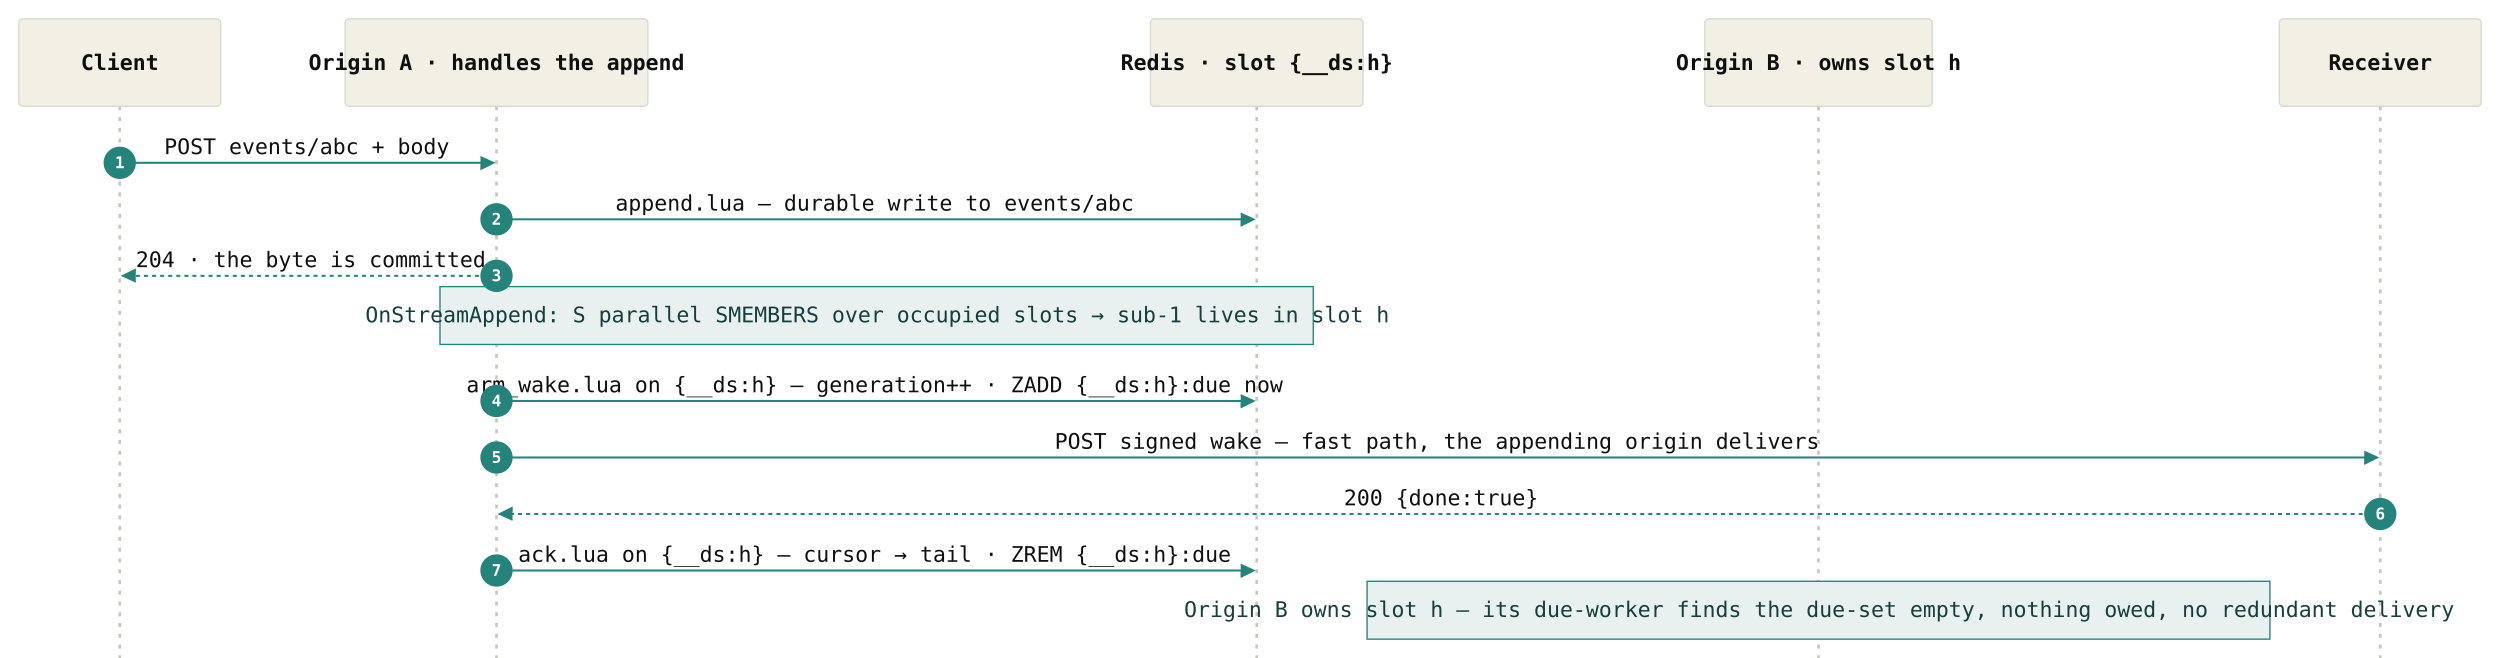
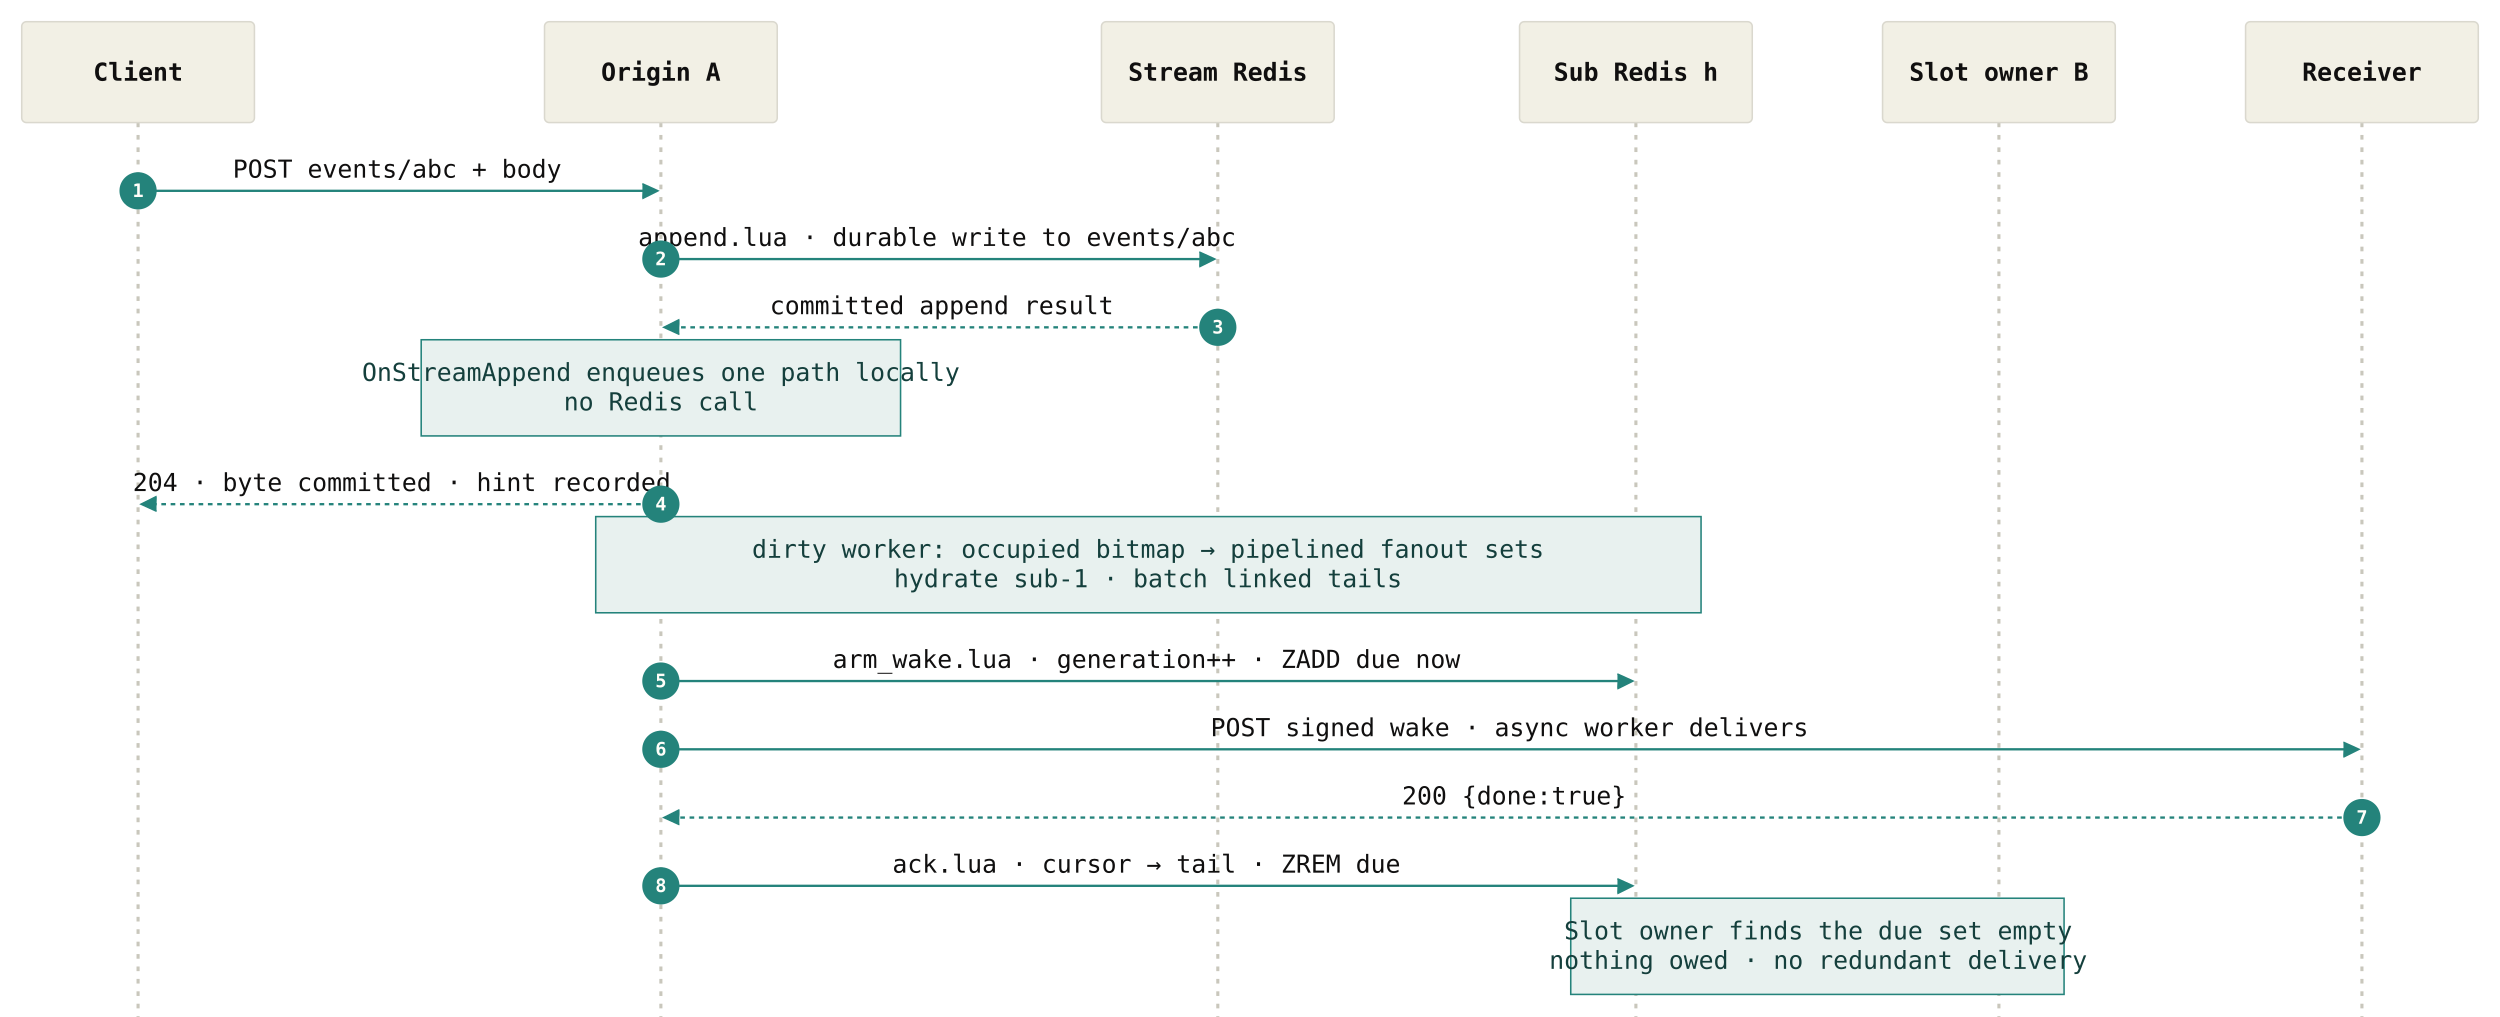
- <svg xmlns="http://www.w3.org/2000/svg" id="my-svg" width="100%" style="max-width: 1858px; background-color: transparent;" viewBox="-14 -14 1858 489" role="graphics-document document" aria-roledescription="sequence">
+ <svg xmlns="http://www.w3.org/2000/svg" id="my-svg" width="100%" style="max-width: 1611.5px; background-color: transparent;" viewBox="-14 -14 1611.5 655" role="graphics-document document" aria-roledescription="sequence">
  <g>
-     <line id="actor4" x1="1755" y1="65" x2="1755" y2="2000" class="actor-line 200" stroke-width="0.5px" stroke="#999" name="Recv" data-et="life-line" data-id="Recv" />
-     <g id="root-4" data-et="participant" data-type="participant" data-id="Recv">
-       <rect x="1680" y="0" fill="#eaeaea" stroke="#666" width="150" height="65" name="Recv" rx="3" ry="3" class="actor actor-top" />
-       <text x="1755" y="32.5" dominant-baseline="central" alignment-baseline="central" class="actor actor-box" style="text-anchor: middle; font-size: 16px; font-weight: 700;">
-         <tspan x="1755" dy="0">Receiver</tspan>
+     <line id="actor5" x1="1508.5" y1="65" x2="1508.5" y2="2000" class="actor-line 200" stroke-width="0.5px" stroke="#999" name="Recv" data-et="life-line" data-id="Recv" />
+     <g id="root-5" data-et="participant" data-type="participant" data-id="Recv">
+       <rect x="1433.5" y="0" fill="#eaeaea" stroke="#666" width="150" height="65" name="Recv" rx="3" ry="3" class="actor actor-top" />
+       <text x="1508.5" y="32.5" dominant-baseline="central" alignment-baseline="central" class="actor actor-box" style="text-anchor: middle; font-size: 16px; font-weight: 700;">
+         <tspan x="1508.5" dy="0">Receiver</tspan>
      </text>
    </g>
  </g>
  <g>
-     <line id="actor3" x1="1337.5" y1="65" x2="1337.5" y2="2000" class="actor-line 200" stroke-width="0.5px" stroke="#999" name="OB" data-et="life-line" data-id="OB" />
-     <g id="root-3" data-et="participant" data-type="participant" data-id="OB">
-       <rect x="1253" y="0" fill="#eaeaea" stroke="#666" width="169" height="65" name="OB" rx="3" ry="3" class="actor actor-top" />
-       <text x="1337.5" y="32.5" dominant-baseline="central" alignment-baseline="central" class="actor actor-box" style="text-anchor: middle; font-size: 16px; font-weight: 700;">
-         <tspan x="1337.5" dy="0">Origin B · owns slot h</tspan>
+     <line id="actor4" x1="1274.5" y1="65" x2="1274.5" y2="2000" class="actor-line 200" stroke-width="0.5px" stroke="#999" name="OB" data-et="life-line" data-id="OB" />
+     <g id="root-4" data-et="participant" data-type="participant" data-id="OB">
+       <rect x="1199.5" y="0" fill="#eaeaea" stroke="#666" width="150" height="65" name="OB" rx="3" ry="3" class="actor actor-top" />
+       <text x="1274.5" y="32.5" dominant-baseline="central" alignment-baseline="central" class="actor actor-box" style="text-anchor: middle; font-size: 16px; font-weight: 700;">
+         <tspan x="1274.5" dy="0">Slot owner B</tspan>
      </text>
    </g>
  </g>
  <g>
-     <line id="actor2" x1="920" y1="65" x2="920" y2="2000" class="actor-line 200" stroke-width="0.5px" stroke="#999" name="R" data-et="life-line" data-id="R" />
-     <g id="root-2" data-et="participant" data-type="participant" data-id="R">
-       <rect x="841" y="0" fill="#eaeaea" stroke="#666" width="158" height="65" name="R" rx="3" ry="3" class="actor actor-top" />
-       <text x="920" y="32.5" dominant-baseline="central" alignment-baseline="central" class="actor actor-box" style="text-anchor: middle; font-size: 16px; font-weight: 700;">
-         <tspan x="920" dy="0">Redis · slot {__ds:h}</tspan>
+     <line id="actor3" x1="1040.5" y1="65" x2="1040.5" y2="2000" class="actor-line 200" stroke-width="0.5px" stroke="#999" name="RC" data-et="life-line" data-id="RC" />
+     <g id="root-3" data-et="participant" data-type="participant" data-id="RC">
+       <rect x="965.5" y="0" fill="#eaeaea" stroke="#666" width="150" height="65" name="RC" rx="3" ry="3" class="actor actor-top" />
+       <text x="1040.5" y="32.5" dominant-baseline="central" alignment-baseline="central" class="actor actor-box" style="text-anchor: middle; font-size: 16px; font-weight: 700;">
+         <tspan x="1040.5" dy="0">Sub Redis h</tspan>
      </text>
    </g>
  </g>
  <g>
-     <line id="actor1" x1="355" y1="65" x2="355" y2="2000" class="actor-line 200" stroke-width="0.5px" stroke="#999" name="OA" data-et="life-line" data-id="OA" />
+     <line id="actor2" x1="771" y1="65" x2="771" y2="2000" class="actor-line 200" stroke-width="0.5px" stroke="#999" name="RS" data-et="life-line" data-id="RS" />
+     <g id="root-2" data-et="participant" data-type="participant" data-id="RS">
+       <rect x="696" y="0" fill="#eaeaea" stroke="#666" width="150" height="65" name="RS" rx="3" ry="3" class="actor actor-top" />
+       <text x="771" y="32.5" dominant-baseline="central" alignment-baseline="central" class="actor actor-box" style="text-anchor: middle; font-size: 16px; font-weight: 700;">
+         <tspan x="771" dy="0">Stream Redis</tspan>
+       </text>
+     </g>
+   </g>
+   <g>
+     <line id="actor1" x1="412" y1="65" x2="412" y2="2000" class="actor-line 200" stroke-width="0.5px" stroke="#999" name="OA" data-et="life-line" data-id="OA" />
    <g id="root-1" data-et="participant" data-type="participant" data-id="OA">
-       <rect x="242.5" y="0" fill="#eaeaea" stroke="#666" width="225" height="65" name="OA" rx="3" ry="3" class="actor actor-top" />
-       <text x="355" y="32.5" dominant-baseline="central" alignment-baseline="central" class="actor actor-box" style="text-anchor: middle; font-size: 16px; font-weight: 700;">
-         <tspan x="355" dy="0">Origin A · handles the append</tspan>
+       <rect x="337" y="0" fill="#eaeaea" stroke="#666" width="150" height="65" name="OA" rx="3" ry="3" class="actor actor-top" />
+       <text x="412" y="32.5" dominant-baseline="central" alignment-baseline="central" class="actor actor-box" style="text-anchor: middle; font-size: 16px; font-weight: 700;">
+         <tspan x="412" dy="0">Origin A</tspan>
      </text>
    </g>
  </g>
  <g>
    <line id="actor0" x1="75" y1="65" x2="75" y2="2000" class="actor-line 200" stroke-width="0.5px" stroke="#999" name="Cli" data-et="life-line" data-id="Cli" />
    <g id="root-0" data-et="participant" data-type="participant" data-id="Cli">
      <rect x="0" y="0" fill="#eaeaea" stroke="#666" width="150" height="65" name="Cli" rx="3" ry="3" class="actor actor-top" />
      <text x="75" y="32.5" dominant-baseline="central" alignment-baseline="central" class="actor actor-box" style="text-anchor: middle; font-size: 16px; font-weight: 700;">
        <tspan x="75" dy="0">Client</tspan>
      </text>
    </g>
  </g>
-   <style>#my-svg{font-family:JetBrains Mono,ui-monospace,Menlo,monospace;font-size:13px;fill:#100F0F;}@keyframes edge-animation-frame{from{stroke-dashoffset:0;}}@keyframes dash{to{stroke-dashoffset:0;}}#my-svg .edge-animation-slow{stroke-dasharray:9,5!important;stroke-dashoffset:900;animation:dash 50s linear infinite;stroke-linecap:round;}#my-svg .edge-animation-fast{stroke-dasharray:9,5!important;stroke-dashoffset:900;animation:dash 20s linear infinite;stroke-linecap:round;}#my-svg .error-icon{fill:hsl(230.769, 33.333%, 97.353%);}#my-svg .error-text{fill:rgb(9, 8.308, 4.5);stroke:rgb(9, 8.308, 4.5);}#my-svg .edge-thickness-normal{stroke-width:1px;}#my-svg .edge-thickness-thick{stroke-width:3.5px;}#my-svg .edge-pattern-solid{stroke-dasharray:0;}#my-svg .edge-thickness-invisible{stroke-width:0;fill:none;}#my-svg .edge-pattern-dashed{stroke-dasharray:3;}#my-svg .edge-pattern-dotted{stroke-dasharray:2;}#my-svg .marker{fill:#24837B;stroke:#24837B;}#my-svg .marker.cross{stroke:#24837B;}#my-svg svg{font-family:JetBrains Mono,ui-monospace,Menlo,monospace;font-size:13px;}#my-svg p{margin:0;}#my-svg .actor{stroke:#DAD8CE;fill:#F2F0E5;stroke-width:1;}#my-svg rect.actor.outer-path[data-look="neo"]{filter:drop-shadow( 1px 2px 2px rgba(185,185,185,1));}#my-svg rect.note[data-look="neo"]{stroke:#24837B;fill:#E8F1EF;filter:drop-shadow( 1px 2px 2px rgba(185,185,185,1));}#my-svg text.actor&gt;tspan{fill:#100F0F;stroke:none;}#my-svg .actor-line{stroke:#C9C7BC;}#my-svg .innerArc{stroke-width:1.5;stroke-dasharray:none;}#my-svg .messageLine0{stroke-width:1.5;stroke-dasharray:none;stroke:#24837B;}#my-svg .messageLine1{stroke-width:1.5;stroke-dasharray:2,2;stroke:#24837B;}#my-svg [id$="-arrowhead"] path{fill:#24837B;stroke:#24837B;}#my-svg .sequenceNumber{fill:#FFFEF9;}#my-svg [id$="-sequencenumber"]{fill:#24837B;}#my-svg [id$="-crosshead"] path{fill:#24837B;stroke:#24837B;}#my-svg .messageText{fill:#100F0F;stroke:none;}#my-svg .labelBox{stroke:#DAD8CE;fill:#F2F0E5;filter:none;}#my-svg .labelText,#my-svg .labelText&gt;tspan{fill:#100F0F;stroke:none;}#my-svg .loopText,#my-svg .loopText&gt;tspan{fill:#6F6E69;stroke:none;}#my-svg .sectionTitle,#my-svg .sectionTitle&gt;tspan{fill:#6F6E69;stroke:none;}#my-svg .loopLine{stroke-width:2px;stroke-dasharray:2,2;stroke:#DAD8CE;fill:#DAD8CE;}#my-svg .note{stroke:#24837B;fill:#E8F1EF;}#my-svg .noteText,#my-svg .noteText&gt;tspan{fill:#143F3C;stroke:none;font-weight:normal;}#my-svg .activation0{fill:#E8F1EF;stroke:#24837B;}#my-svg .activation1{fill:#E8F1EF;stroke:#24837B;}#my-svg .activation2{fill:#E8F1EF;stroke:#24837B;}#my-svg .actorPopupMenu{position:absolute;}#my-svg .actorPopupMenuPanel{position:absolute;fill:#F2F0E5;box-shadow:0px 8px 16px 0px rgba(0,0,0,0.2);filter:drop-shadow(3px 5px 2px rgb(0 0 0 / 0.4));}#my-svg .actor-man circle,#my-svg line{fill:#F2F0E5;stroke-width:2px;}#my-svg g rect.rect{filter:drop-shadow( 1px 2px 2px rgba(185,185,185,1));stroke:#DAD8CE;}#my-svg .node .neo-node{stroke:#DAD8CE;}#my-svg [data-look="neo"].node rect,#my-svg [data-look="neo"].cluster rect,#my-svg [data-look="neo"].node polygon{stroke:url(#my-svg-gradient);filter:drop-shadow( 1px 2px 2px rgba(185,185,185,1));}#my-svg [data-look="neo"].node path{stroke:url(#my-svg-gradient);stroke-width:1px;}#my-svg [data-look="neo"].node .outer-path{filter:drop-shadow( 1px 2px 2px rgba(185,185,185,1));}#my-svg [data-look="neo"].node .neo-line path{stroke:#DAD8CE;filter:none;}#my-svg [data-look="neo"].node circle{stroke:url(#my-svg-gradient);filter:drop-shadow( 1px 2px 2px rgba(185,185,185,1));}#my-svg [data-look="neo"].node circle .state-start{fill:#000000;}#my-svg [data-look="neo"].icon-shape .icon{fill:url(#my-svg-gradient);filter:drop-shadow( 1px 2px 2px rgba(185,185,185,1));}#my-svg [data-look="neo"].icon-shape .icon-neo path{stroke:url(#my-svg-gradient);filter:drop-shadow( 1px 2px 2px rgba(185,185,185,1));}#my-svg :root{--mermaid-font-family:"trebuchet ms",verdana,arial,sans-serif;}</style>
+   <style>#my-svg{font-family:JetBrains Mono,ui-monospace,Menlo,monospace;font-size:13px;fill:#100F0F;}@keyframes edge-animation-frame{from{stroke-dashoffset:0;}}@keyframes dash{to{stroke-dashoffset:0;}}#my-svg .edge-animation-slow{stroke-dasharray:9,5!important;stroke-dashoffset:900;animation:dash 50s linear infinite;stroke-linecap:round;}#my-svg .edge-animation-fast{stroke-dasharray:9,5!important;stroke-dashoffset:900;animation:dash 20s linear infinite;stroke-linecap:round;}#my-svg .error-icon{fill:hsl(230.769, 33.333%, 97.353%);}#my-svg .error-text{fill:rgb(9, 8.308, 4.5);stroke:rgb(9, 8.308, 4.5);}#my-svg .edge-thickness-normal{stroke-width:1px;}#my-svg .edge-thickness-thick{stroke-width:3.5px;}#my-svg .edge-pattern-solid{stroke-dasharray:0;}#my-svg .edge-thickness-invisible{stroke-width:0;fill:none;}#my-svg .edge-pattern-dashed{stroke-dasharray:3;}#my-svg .edge-pattern-dotted{stroke-dasharray:2;}#my-svg .marker{fill:#24837B;stroke:#24837B;}#my-svg .marker.cross{stroke:#24837B;}#my-svg svg{font-family:JetBrains Mono,ui-monospace,Menlo,monospace;font-size:13px;}#my-svg p{margin:0;}#my-svg .actor{stroke:#DAD8CE;fill:#F2F0E5;stroke-width:1;}#my-svg rect.actor.outer-path[data-look="neo"]{filter:drop-shadow( 1px 2px 2px rgba(185,185,185,1));}#my-svg rect.note[data-look="neo"]{stroke:#24837B;fill:#E8F1EF;filter:drop-shadow( 1px 2px 2px rgba(185,185,185,1));}#my-svg text.actor&gt;tspan{fill:#100F0F;stroke:none;}#my-svg .actor-line{stroke:#C9C7BC;}#my-svg .innerArc{stroke-width:1.5;stroke-dasharray:none;}#my-svg .messageLine0{stroke-width:1.5;stroke-dasharray:none;stroke:#24837B;}#my-svg .messageLine1{stroke-width:1.5;stroke-dasharray:2,2;stroke:#24837B;}#my-svg [id$="-arrowhead"] path{fill:#24837B;stroke:#24837B;}#my-svg .sequenceNumber{fill:#FFFEF9;}#my-svg [id$="-sequencenumber"]{fill:#24837B;}#my-svg [id$="-crosshead"] path{fill:#24837B;stroke:#24837B;}#my-svg .messageText{fill:#100F0F;stroke:none;}#my-svg .labelBox{stroke:#DAD8CE;fill:#F2F0E5;filter:none;}#my-svg .labelText,#my-svg .labelText&gt;tspan{fill:#100F0F;stroke:none;}#my-svg .loopText,#my-svg .loopText&gt;tspan{fill:#6F6E69;stroke:none;}#my-svg .sectionTitle,#my-svg .sectionTitle&gt;tspan{fill:#6F6E69;stroke:none;}#my-svg .loopLine{stroke-width:2px;stroke-dasharray:2,2;stroke:#DAD8CE;fill:#DAD8CE;}#my-svg .note{stroke:#24837B;fill:#E8F1EF;}#my-svg .noteText,#my-svg .noteText&gt;tspan{fill:#143F3C;stroke:none;font-weight:normal;}#my-svg .activation0{fill:#E8F1EF;stroke:#24837B;}#my-svg .activation1{fill:#E8F1EF;stroke:#24837B;}#my-svg .activation2{fill:#E8F1EF;stroke:#24837B;}#my-svg .actorPopupMenu{position:absolute;}#my-svg .actorPopupMenuPanel{position:absolute;fill:#F2F0E5;box-shadow:0px 8px 16px 0px rgba(0,0,0,0.2);filter:drop-shadow(3px 5px 2px rgb(0 0 0 / 0.4));}#my-svg .actor-man circle,#my-svg line{fill:#F2F0E5;stroke-width:2px;}#my-svg g rect.rect{filter:drop-shadow( 1px 2px 2px rgba(185,185,185,1));stroke:#DAD8CE;}#my-svg .node .neo-node{stroke:#DAD8CE;}#my-svg [data-look="neo"].node rect,#my-svg [data-look="neo"].cluster rect,#my-svg [data-look="neo"].node polygon{stroke:url(#my-svg-gradient);filter:drop-shadow( 1px 2px 2px rgba(185,185,185,1));}#my-svg [data-look="neo"].swimlane.cluster rect{filter:none;}#my-svg [data-look="neo"].node path{stroke:url(#my-svg-gradient);stroke-width:1px;}#my-svg [data-look="neo"].node .outer-path{filter:drop-shadow( 1px 2px 2px rgba(185,185,185,1));}#my-svg [data-look="neo"].node .neo-line path{stroke:#DAD8CE;filter:none;}#my-svg [data-look="neo"].node circle{stroke:url(#my-svg-gradient);filter:drop-shadow( 1px 2px 2px rgba(185,185,185,1));}#my-svg [data-look="neo"].node circle .state-start{fill:#000000;}#my-svg [data-look="neo"].icon-shape .icon{fill:url(#my-svg-gradient);filter:drop-shadow( 1px 2px 2px rgba(185,185,185,1));}#my-svg [data-look="neo"].icon-shape .icon-neo path{stroke:url(#my-svg-gradient);filter:drop-shadow( 1px 2px 2px rgba(185,185,185,1));}#my-svg :root{--mermaid-font-family:"trebuchet ms",verdana,arial,sans-serif;}</style>
  <g />
  <defs>
    <symbol id="my-svg-computer" width="24" height="24">
      <path transform="scale(.5)" d="M2 2v13h20v-13h-20zm18 11h-16v-9h16v9zm-10.228 6l.466-1h3.524l.467 1h-4.457zm14.228 3h-24l2-6h2.104l-1.33 4h18.45l-1.297-4h2.073l2 6zm-5-10h-14v-7h14v7z" />
    </symbol>
  </defs>
  <defs>
    <symbol id="my-svg-database" fill-rule="evenodd" clip-rule="evenodd">
      <path transform="scale(.5)" d="M12.258.001l.256.004.255.005.253.008.251.01.249.012.247.015.246.016.242.019.241.02.239.023.236.024.233.027.231.028.229.031.225.032.223.034.22.036.217.038.214.04.211.041.208.043.205.045.201.046.198.048.194.05.191.051.187.053.183.054.18.056.175.057.172.059.168.06.163.061.16.063.155.064.15.066.074.033.073.033.071.034.07.034.069.035.068.035.067.035.066.035.064.036.064.036.062.036.06.036.06.037.058.037.058.037.055.038.055.038.053.038.052.038.051.039.05.039.048.039.047.039.045.04.044.04.043.04.041.04.04.041.039.041.037.041.036.041.034.041.033.042.032.042.03.042.029.042.027.042.026.043.024.043.023.043.021.043.02.043.018.044.017.043.015.044.013.044.012.044.011.045.009.044.007.045.006.045.004.045.002.045.001.045v17l-.001.045-.002.045-.004.045-.006.045-.007.045-.009.044-.011.045-.012.044-.013.044-.015.044-.017.043-.018.044-.02.043-.021.043-.023.043-.024.043-.026.043-.027.042-.029.042-.03.042-.032.042-.033.042-.034.041-.036.041-.037.041-.039.041-.04.041-.041.04-.043.04-.044.04-.045.04-.047.039-.048.039-.05.039-.051.039-.052.038-.053.038-.055.038-.055.038-.058.037-.058.037-.06.037-.06.036-.062.036-.064.036-.064.036-.066.035-.067.035-.068.035-.069.035-.07.034-.071.034-.073.033-.074.033-.15.066-.155.064-.16.063-.163.061-.168.06-.172.059-.175.057-.18.056-.183.054-.187.053-.191.051-.194.05-.198.048-.201.046-.205.045-.208.043-.211.041-.214.04-.217.038-.22.036-.223.034-.225.032-.229.031-.231.028-.233.027-.236.024-.239.023-.241.02-.242.019-.246.016-.247.015-.249.012-.251.01-.253.008-.255.005-.256.004-.258.001-.258-.001-.256-.004-.255-.005-.253-.008-.251-.01-.249-.012-.247-.015-.245-.016-.243-.019-.241-.02-.238-.023-.236-.024-.234-.027-.231-.028-.228-.031-.226-.032-.223-.034-.22-.036-.217-.038-.214-.04-.211-.041-.208-.043-.204-.045-.201-.046-.198-.048-.195-.05-.19-.051-.187-.053-.184-.054-.179-.056-.176-.057-.172-.059-.167-.06-.164-.061-.159-.063-.155-.064-.151-.066-.074-.033-.072-.033-.072-.034-.07-.034-.069-.035-.068-.035-.067-.035-.066-.035-.064-.036-.063-.036-.062-.036-.061-.036-.06-.037-.058-.037-.057-.037-.056-.038-.055-.038-.053-.038-.052-.038-.051-.039-.049-.039-.049-.039-.046-.039-.046-.04-.044-.04-.043-.04-.041-.04-.04-.041-.039-.041-.037-.041-.036-.041-.034-.041-.033-.042-.032-.042-.03-.042-.029-.042-.027-.042-.026-.043-.024-.043-.023-.043-.021-.043-.02-.043-.018-.044-.017-.043-.015-.044-.013-.044-.012-.044-.011-.045-.009-.044-.007-.045-.006-.045-.004-.045-.002-.045-.001-.045v-17l.001-.045.002-.045.004-.045.006-.045.007-.045.009-.044.011-.045.012-.044.013-.044.015-.044.017-.043.018-.044.02-.043.021-.043.023-.043.024-.043.026-.043.027-.042.029-.042.03-.042.032-.042.033-.042.034-.041.036-.041.037-.041.039-.041.04-.041.041-.04.043-.04.044-.04.046-.04.046-.039.049-.039.049-.039.051-.039.052-.038.053-.038.055-.038.056-.038.057-.037.058-.037.06-.037.061-.036.062-.036.063-.036.064-.036.066-.035.067-.035.068-.035.069-.035.07-.034.072-.034.072-.033.074-.033.151-.066.155-.064.159-.063.164-.061.167-.06.172-.059.176-.057.179-.056.184-.054.187-.053.19-.051.195-.05.198-.048.201-.046.204-.045.208-.043.211-.041.214-.04.217-.038.22-.036.223-.034.226-.032.228-.031.231-.028.234-.027.236-.024.238-.023.241-.02.243-.019.245-.016.247-.015.249-.012.251-.01.253-.008.255-.005.256-.004.258-.001.258.001zm-9.258 20.499v.01l.001.021.003.021.004.022.005.021.006.022.007.022.009.023.01.022.011.023.012.023.013.023.015.023.016.024.017.023.018.024.019.024.021.024.022.025.023.024.024.025.052.049.056.05.061.051.066.051.07.051.075.051.079.052.084.052.088.052.092.052.097.052.102.051.105.052.11.052.114.051.119.051.123.051.127.05.131.05.135.05.139.048.144.049.147.047.152.047.155.047.16.045.163.045.167.043.171.043.176.041.178.041.183.039.187.039.19.037.194.035.197.035.202.033.204.031.209.03.212.029.216.027.219.025.222.024.226.021.23.02.233.018.236.016.24.015.243.012.246.01.249.008.253.005.256.004.259.001.26-.001.257-.004.254-.005.25-.008.247-.011.244-.012.241-.014.237-.016.233-.018.231-.021.226-.021.224-.024.22-.026.216-.027.212-.028.21-.031.205-.031.202-.034.198-.034.194-.036.191-.037.187-.039.183-.04.179-.04.175-.042.172-.043.168-.044.163-.045.16-.046.155-.046.152-.047.148-.048.143-.049.139-.049.136-.05.131-.05.126-.05.123-.051.118-.052.114-.051.11-.052.106-.052.101-.052.096-.052.092-.052.088-.053.083-.051.079-.052.074-.052.07-.051.065-.051.06-.051.056-.05.051-.05.023-.024.023-.025.021-.024.02-.024.019-.024.018-.024.017-.024.015-.023.014-.024.013-.023.012-.023.01-.023.01-.022.008-.022.006-.022.006-.022.004-.022.004-.021.001-.021.001-.021v-4.127l-.077.055-.08.053-.083.054-.085.053-.087.052-.09.052-.093.051-.095.05-.097.05-.1.049-.102.049-.105.048-.106.047-.109.047-.111.046-.114.045-.115.045-.118.044-.12.043-.122.042-.124.042-.126.041-.128.04-.13.04-.132.038-.134.038-.135.037-.138.037-.139.035-.142.035-.143.034-.144.033-.147.032-.148.031-.15.03-.151.03-.153.029-.154.027-.156.027-.158.026-.159.025-.161.024-.162.023-.163.022-.165.021-.166.02-.167.019-.169.018-.169.017-.171.016-.173.015-.173.014-.175.013-.175.012-.177.011-.178.01-.179.008-.179.008-.181.006-.182.005-.182.004-.184.003-.184.002h-.37l-.184-.002-.184-.003-.182-.004-.182-.005-.181-.006-.179-.008-.179-.008-.178-.01-.176-.011-.176-.012-.175-.013-.173-.014-.172-.015-.171-.016-.17-.017-.169-.018-.167-.019-.166-.02-.165-.021-.163-.022-.162-.023-.161-.024-.159-.025-.157-.026-.156-.027-.155-.027-.153-.029-.151-.03-.15-.03-.148-.031-.146-.032-.145-.033-.143-.034-.141-.035-.14-.035-.137-.037-.136-.037-.134-.038-.132-.038-.13-.04-.128-.04-.126-.041-.124-.042-.122-.042-.12-.044-.117-.043-.116-.045-.113-.045-.112-.046-.109-.047-.106-.047-.105-.048-.102-.049-.1-.049-.097-.05-.095-.05-.093-.052-.09-.051-.087-.052-.085-.053-.083-.054-.08-.054-.077-.054v4.127zm0-5.654v.011l.001.021.003.021.004.021.005.022.006.022.007.022.009.022.01.022.011.023.012.023.013.023.015.024.016.023.017.024.018.024.019.024.021.024.022.024.023.025.024.024.052.05.056.05.061.05.066.051.07.051.075.052.079.051.084.052.088.052.092.052.097.052.102.052.105.052.11.051.114.051.119.052.123.05.127.051.131.05.135.049.139.049.144.048.147.048.152.047.155.046.16.045.163.045.167.044.171.042.176.042.178.04.183.04.187.038.19.037.194.036.197.034.202.033.204.032.209.03.212.028.216.027.219.025.222.024.226.022.23.02.233.018.236.016.24.014.243.012.246.01.249.008.253.006.256.003.259.001.26-.001.257-.003.254-.006.25-.008.247-.01.244-.012.241-.015.237-.016.233-.018.231-.02.226-.022.224-.024.22-.025.216-.027.212-.029.21-.03.205-.032.202-.033.198-.035.194-.036.191-.037.187-.039.183-.039.179-.041.175-.042.172-.043.168-.044.163-.045.16-.045.155-.047.152-.047.148-.048.143-.048.139-.05.136-.049.131-.05.126-.051.123-.051.118-.051.114-.052.11-.052.106-.052.101-.052.096-.052.092-.052.088-.052.083-.052.079-.052.074-.051.07-.052.065-.051.06-.05.056-.051.051-.049.023-.025.023-.024.021-.025.02-.024.019-.024.018-.024.017-.024.015-.023.014-.023.013-.024.012-.022.01-.023.01-.023.008-.022.006-.022.006-.022.004-.021.004-.022.001-.021.001-.021v-4.139l-.077.054-.08.054-.083.054-.085.052-.087.053-.09.051-.093.051-.095.051-.097.05-.1.049-.102.049-.105.048-.106.047-.109.047-.111.046-.114.045-.115.044-.118.044-.12.044-.122.042-.124.042-.126.041-.128.04-.13.039-.132.039-.134.038-.135.037-.138.036-.139.036-.142.035-.143.033-.144.033-.147.033-.148.031-.15.03-.151.03-.153.028-.154.028-.156.027-.158.026-.159.025-.161.024-.162.023-.163.022-.165.021-.166.02-.167.019-.169.018-.169.017-.171.016-.173.015-.173.014-.175.013-.175.012-.177.011-.178.009-.179.009-.179.007-.181.007-.182.005-.182.004-.184.003-.184.002h-.37l-.184-.002-.184-.003-.182-.004-.182-.005-.181-.007-.179-.007-.179-.009-.178-.009-.176-.011-.176-.012-.175-.013-.173-.014-.172-.015-.171-.016-.17-.017-.169-.018-.167-.019-.166-.02-.165-.021-.163-.022-.162-.023-.161-.024-.159-.025-.157-.026-.156-.027-.155-.028-.153-.028-.151-.03-.15-.03-.148-.031-.146-.033-.145-.033-.143-.033-.141-.035-.14-.036-.137-.036-.136-.037-.134-.038-.132-.039-.13-.039-.128-.04-.126-.041-.124-.042-.122-.043-.12-.043-.117-.044-.116-.044-.113-.046-.112-.046-.109-.046-.106-.047-.105-.048-.102-.049-.1-.049-.097-.05-.095-.051-.093-.051-.09-.051-.087-.053-.085-.052-.083-.054-.08-.054-.077-.054v4.139zm0-5.666v.011l.001.02.003.022.004.021.005.022.006.021.007.022.009.023.01.022.011.023.012.023.013.023.015.023.016.024.017.024.018.023.019.024.021.025.022.024.023.024.024.025.052.05.056.05.061.05.066.051.07.051.075.052.079.051.084.052.088.052.092.052.097.052.102.052.105.051.11.052.114.051.119.051.123.051.127.05.131.05.135.05.139.049.144.048.147.048.152.047.155.046.16.045.163.045.167.043.171.043.176.042.178.04.183.04.187.038.19.037.194.036.197.034.202.033.204.032.209.03.212.028.216.027.219.025.222.024.226.021.23.02.233.018.236.017.24.014.243.012.246.01.249.008.253.006.256.003.259.001.26-.001.257-.003.254-.006.25-.008.247-.01.244-.013.241-.014.237-.016.233-.018.231-.02.226-.022.224-.024.22-.025.216-.027.212-.029.21-.03.205-.032.202-.033.198-.035.194-.036.191-.037.187-.039.183-.039.179-.041.175-.042.172-.043.168-.044.163-.045.16-.045.155-.047.152-.047.148-.048.143-.049.139-.049.136-.049.131-.051.126-.05.123-.051.118-.052.114-.051.11-.052.106-.052.101-.052.096-.052.092-.052.088-.052.083-.052.079-.052.074-.052.07-.051.065-.051.06-.051.056-.05.051-.049.023-.025.023-.025.021-.024.02-.024.019-.024.018-.024.017-.024.015-.023.014-.024.013-.023.012-.023.01-.022.01-.023.008-.022.006-.022.006-.022.004-.022.004-.021.001-.021.001-.021v-4.153l-.077.054-.08.054-.083.053-.085.053-.087.053-.09.051-.093.051-.095.051-.097.05-.1.049-.102.048-.105.048-.106.048-.109.046-.111.046-.114.046-.115.044-.118.044-.12.043-.122.043-.124.042-.126.041-.128.04-.13.039-.132.039-.134.038-.135.037-.138.036-.139.036-.142.034-.143.034-.144.033-.147.032-.148.032-.15.03-.151.03-.153.028-.154.028-.156.027-.158.026-.159.024-.161.024-.162.023-.163.023-.165.021-.166.02-.167.019-.169.018-.169.017-.171.016-.173.015-.173.014-.175.013-.175.012-.177.01-.178.01-.179.009-.179.007-.181.006-.182.006-.182.004-.184.003-.184.001-.185.001-.185-.001-.184-.001-.184-.003-.182-.004-.182-.006-.181-.006-.179-.007-.179-.009-.178-.01-.176-.01-.176-.012-.175-.013-.173-.014-.172-.015-.171-.016-.17-.017-.169-.018-.167-.019-.166-.02-.165-.021-.163-.023-.162-.023-.161-.024-.159-.024-.157-.026-.156-.027-.155-.028-.153-.028-.151-.03-.15-.03-.148-.032-.146-.032-.145-.033-.143-.034-.141-.034-.14-.036-.137-.036-.136-.037-.134-.038-.132-.039-.13-.039-.128-.041-.126-.041-.124-.041-.122-.043-.12-.043-.117-.044-.116-.044-.113-.046-.112-.046-.109-.046-.106-.048-.105-.048-.102-.048-.1-.05-.097-.049-.095-.051-.093-.051-.09-.052-.087-.052-.085-.053-.083-.053-.08-.054-.077-.054v4.153zm8.74-8.179l-.257.004-.254.005-.25.008-.247.011-.244.012-.241.014-.237.016-.233.018-.231.021-.226.022-.224.023-.22.026-.216.027-.212.028-.21.031-.205.032-.202.033-.198.034-.194.036-.191.038-.187.038-.183.04-.179.041-.175.042-.172.043-.168.043-.163.045-.16.046-.155.046-.152.048-.148.048-.143.048-.139.049-.136.05-.131.05-.126.051-.123.051-.118.051-.114.052-.11.052-.106.052-.101.052-.096.052-.092.052-.088.052-.083.052-.079.052-.074.051-.07.052-.065.051-.06.05-.056.05-.051.05-.023.025-.023.024-.021.024-.02.025-.019.024-.018.024-.017.023-.015.024-.014.023-.013.023-.012.023-.01.023-.01.022-.008.022-.006.023-.006.021-.004.022-.004.021-.001.021-.001.021.001.021.001.021.004.021.004.022.006.021.006.023.008.022.01.022.01.023.012.023.013.023.014.023.015.024.017.023.018.024.019.024.02.025.021.024.023.024.023.025.051.05.056.05.06.05.065.051.07.052.074.051.079.052.083.052.088.052.092.052.096.052.101.052.106.052.11.052.114.052.118.051.123.051.126.051.131.05.136.05.139.049.143.048.148.048.152.048.155.046.16.046.163.045.168.043.172.043.175.042.179.041.183.04.187.038.191.038.194.036.198.034.202.033.205.032.21.031.212.028.216.027.22.026.224.023.226.022.231.021.233.018.237.016.241.014.244.012.247.011.25.008.254.005.257.004.26.001.26-.001.257-.004.254-.005.25-.008.247-.011.244-.012.241-.014.237-.016.233-.018.231-.021.226-.022.224-.023.22-.026.216-.027.212-.028.21-.031.205-.032.202-.033.198-.034.194-.036.191-.038.187-.038.183-.04.179-.041.175-.042.172-.043.168-.043.163-.045.16-.046.155-.046.152-.048.148-.048.143-.048.139-.049.136-.05.131-.05.126-.051.123-.051.118-.051.114-.052.11-.052.106-.052.101-.052.096-.052.092-.052.088-.052.083-.052.079-.052.074-.051.07-.052.065-.051.06-.05.056-.05.051-.05.023-.025.023-.024.021-.024.02-.025.019-.024.018-.024.017-.023.015-.024.014-.023.013-.023.012-.023.01-.023.01-.022.008-.022.006-.023.006-.021.004-.022.004-.021.001-.021.001-.021-.001-.021-.001-.021-.004-.021-.004-.022-.006-.021-.006-.023-.008-.022-.01-.022-.01-.023-.012-.023-.013-.023-.014-.023-.015-.024-.017-.023-.018-.024-.019-.024-.02-.025-.021-.024-.023-.024-.023-.025-.051-.05-.056-.05-.06-.05-.065-.051-.07-.052-.074-.051-.079-.052-.083-.052-.088-.052-.092-.052-.096-.052-.101-.052-.106-.052-.11-.052-.114-.052-.118-.051-.123-.051-.126-.051-.131-.05-.136-.05-.139-.049-.143-.048-.148-.048-.152-.048-.155-.046-.16-.046-.163-.045-.168-.043-.172-.043-.175-.042-.179-.041-.183-.04-.187-.038-.191-.038-.194-.036-.198-.034-.202-.033-.205-.032-.21-.031-.212-.028-.216-.027-.22-.026-.224-.023-.226-.022-.231-.021-.233-.018-.237-.016-.241-.014-.244-.012-.247-.011-.25-.008-.254-.005-.257-.004-.26-.001-.26.001z" />
    </symbol>
  </defs>
  <defs>
    <symbol id="my-svg-clock" width="24" height="24">
      <path transform="scale(.5)" d="M12 2c5.514 0 10 4.486 10 10s-4.486 10-10 10-10-4.486-10-10 4.486-10 10-10zm0-2c-6.627 0-12 5.373-12 12s5.373 12 12 12 12-5.373 12-12-5.373-12-12-12zm5.848 12.459c.202.038.202.333.001.372-1.907.361-6.045 1.111-6.547 1.111-.719 0-1.301-.582-1.301-1.301 0-.512.77-5.447 1.125-7.445.034-.192.312-.181.343.014l.985 6.238 5.394 1.011z" />
    </symbol>
  </defs>
  <defs>
    <marker id="my-svg-arrowhead" refX="7.9" refY="5" markerUnits="userSpaceOnUse" markerWidth="12" markerHeight="12" orient="auto-start-reverse">
      <path d="M -1 0 L 10 5 L 0 10 z" />
    </marker>
  </defs>
  <defs>
    <marker id="my-svg-crosshead" markerWidth="15" markerHeight="8" orient="auto" refX="4" refY="4.5">
      <path fill="none" stroke="#000000" stroke-width="1pt" d="M 1,2 L 6,7 M 6,2 L 1,7" style="stroke-dasharray: 0, 0;" />
    </marker>
  </defs>
  <defs>
    <marker id="my-svg-filled-head" refX="15.5" refY="7" markerWidth="20" markerHeight="28" orient="auto">
      <path d="M 18,7 L9,13 L14,7 L9,1 Z" />
    </marker>
  </defs>
  <defs>
    <marker id="my-svg-sequencenumber" refX="15" refY="15" markerWidth="60" markerHeight="40" orient="auto">
      <circle cx="15" cy="15" r="6" />
    </marker>
  </defs>
  <defs>
    <marker id="my-svg-solidTopArrowHead" refX="7.9" refY="7.25" markerUnits="userSpaceOnUse" markerWidth="12" markerHeight="12" orient="auto-start-reverse">
      <path d="M 0 0 L 10 8 L 0 8 z" />
    </marker>
  </defs>
  <defs>
    <marker id="my-svg-solidBottomArrowHead" refX="7.9" refY="0.75" markerUnits="userSpaceOnUse" markerWidth="12" markerHeight="12" orient="auto-start-reverse">
      <path d="M 0 0 L 10 0 L 0 8 z" />
    </marker>
  </defs>
  <defs>
    <marker id="my-svg-stickTopArrowHead" refX="7.5" refY="7" markerUnits="userSpaceOnUse" markerWidth="12" markerHeight="12" orient="auto-start-reverse">
      <path d="M 0 0 L 7 7" stroke="black" stroke-width="1.5" fill="none" />
    </marker>
  </defs>
  <defs>
    <marker id="my-svg-stickBottomArrowHead" refX="7.5" refY="0" markerUnits="userSpaceOnUse" markerWidth="12" markerHeight="12" orient="auto-start-reverse">
      <path d="M 0 7 L 7 0" stroke="black" stroke-width="1.5" fill="none" />
    </marker>
  </defs>
  <g data-et="note" data-id="i4">
-     <rect x="313" y="199" fill="#EDF2AE" stroke="#666" width="649" height="43" class="note" />
-     <text x="638" y="205" text-anchor="middle" dominant-baseline="middle" alignment-baseline="middle" class="noteText" dy="1em" style="font-size: 16px; font-weight: 400;">
-       <tspan x="638">OnStreamAppend: S parallel SMEMBERS over occupied slots → sub-1 lives in slot h</tspan>
+     <rect x="257.5" y="205" fill="#EDF2AE" stroke="#666" width="309" height="62" class="note" />
+     <text x="412" y="211" text-anchor="middle" dominant-baseline="middle" alignment-baseline="middle" class="noteText" dy="1em" style="font-size: 16px; font-weight: 400;">
+       <tspan x="412">OnStreamAppend enqueues one path locally</tspan>
+     </text>
+     <text x="412" y="230" text-anchor="middle" dominant-baseline="middle" alignment-baseline="middle" class="noteText" dy="1em" style="font-size: 16px; font-weight: 400;">
+       <tspan x="412">no Redis call</tspan>
    </text>
  </g>
-   <g data-et="note" data-id="i9">
-     <rect x="1002" y="418" fill="#EDF2AE" stroke="#666" width="671" height="43" class="note" />
-     <text x="1338" y="424" text-anchor="middle" dominant-baseline="middle" alignment-baseline="middle" class="noteText" dy="1em" style="font-size: 16px; font-weight: 400;">
-       <tspan x="1338">Origin B owns slot h — its due-worker finds the due-set empty, nothing owed, no redundant delivery</tspan>
+   <g data-et="note" data-id="i6">
+     <rect x="370" y="319" fill="#EDF2AE" stroke="#666" width="712.5" height="62" class="note" />
+     <text x="726" y="325" text-anchor="middle" dominant-baseline="middle" alignment-baseline="middle" class="noteText" dy="1em" style="font-size: 16px; font-weight: 400;">
+       <tspan x="726">dirty worker: occupied bitmap → pipelined fanout sets</tspan>
+     </text>
+     <text x="726" y="344" text-anchor="middle" dominant-baseline="middle" alignment-baseline="middle" class="noteText" dy="1em" style="font-size: 16px; font-weight: 400;">
+       <tspan x="726">hydrate sub-1 · batch linked tails</tspan>
    </text>
  </g>
-   <text x="214" y="80" text-anchor="middle" dominant-baseline="middle" alignment-baseline="middle" class="messageText" dy="1em" style="font-size: 16px; font-weight: 400;">POST events/abc + body</text>
-   <line x1="82" y1="107" x2="351" y2="107" class="messageLine0" data-et="message" data-id="i1" data-from="Cli" data-to="OA" stroke-width="2" stroke="none" marker-end="url(#my-svg-arrowhead)" style="fill: none;" />
-   <line x1="75" y1="107" x2="75" y2="107" stroke-width="0" marker-start="url(#my-svg-sequencenumber)" />
-   <text x="75" y="111" font-family="sans-serif" font-size="12px" text-anchor="middle" class="sequenceNumber">1</text>
-   <text x="636" y="122" text-anchor="middle" dominant-baseline="middle" alignment-baseline="middle" class="messageText" dy="1em" style="font-size: 16px; font-weight: 400;">append.lua — durable write to events/abc</text>
-   <line x1="362" y1="149" x2="916" y2="149" class="messageLine0" data-et="message" data-id="i2" data-from="OA" data-to="R" stroke-width="2" stroke="none" marker-end="url(#my-svg-arrowhead)" style="fill: none;" />
-   <line x1="355" y1="149" x2="355" y2="149" stroke-width="0" marker-start="url(#my-svg-sequencenumber)" />
-   <text x="355" y="153" font-family="sans-serif" font-size="12px" text-anchor="middle" class="sequenceNumber">2</text>
-   <text x="217" y="164" text-anchor="middle" dominant-baseline="middle" alignment-baseline="middle" class="messageText" dy="1em" style="font-size: 16px; font-weight: 400;">204 · the byte is committed</text>
-   <line x1="360" y1="191" x2="79" y2="191" class="messageLine1" data-et="message" data-id="i3" data-from="OA" data-to="Cli" stroke-width="2" stroke="none" marker-end="url(#my-svg-arrowhead)" style="stroke-dasharray: 3, 3; fill: none;" />
-   <line x1="355" y1="191" x2="355" y2="191" stroke-width="0" marker-start="url(#my-svg-sequencenumber)" />
-   <text x="355" y="195" font-family="sans-serif" font-size="12px" text-anchor="middle" class="sequenceNumber">3</text>
-   <text x="636" y="257" text-anchor="middle" dominant-baseline="middle" alignment-baseline="middle" class="messageText" dy="1em" style="font-size: 16px; font-weight: 400;">arm_wake.lua on {__ds:h} — generation++ · ZADD {__ds:h}:due now</text>
-   <line x1="362" y1="284" x2="916" y2="284" class="messageLine0" data-et="message" data-id="i5" data-from="OA" data-to="R" stroke-width="2" stroke="none" marker-end="url(#my-svg-arrowhead)" style="fill: none;" />
-   <line x1="355" y1="284" x2="355" y2="284" stroke-width="0" marker-start="url(#my-svg-sequencenumber)" />
-   <text x="355" y="288" font-family="sans-serif" font-size="12px" text-anchor="middle" class="sequenceNumber">4</text>
-   <text x="1054" y="299" text-anchor="middle" dominant-baseline="middle" alignment-baseline="middle" class="messageText" dy="1em" style="font-size: 16px; font-weight: 400;">POST signed wake — fast path, the appending origin delivers</text>
-   <line x1="362" y1="326" x2="1751" y2="326" class="messageLine0" data-et="message" data-id="i6" data-from="OA" data-to="Recv" stroke-width="2" stroke="none" marker-end="url(#my-svg-arrowhead)" style="fill: none;" />
-   <line x1="355" y1="326" x2="355" y2="326" stroke-width="0" marker-start="url(#my-svg-sequencenumber)" />
-   <text x="355" y="330" font-family="sans-serif" font-size="12px" text-anchor="middle" class="sequenceNumber">5</text>
-   <text x="1057" y="341" text-anchor="middle" dominant-baseline="middle" alignment-baseline="middle" class="messageText" dy="1em" style="font-size: 16px; font-weight: 400;">200 {done:true}</text>
-   <line x1="1760" y1="368" x2="359" y2="368" class="messageLine1" data-et="message" data-id="i7" data-from="Recv" data-to="OA" stroke-width="2" stroke="none" marker-end="url(#my-svg-arrowhead)" style="stroke-dasharray: 3, 3; fill: none;" />
-   <line x1="1755" y1="368" x2="1755" y2="368" stroke-width="0" marker-start="url(#my-svg-sequencenumber)" />
-   <text x="1755" y="372" font-family="sans-serif" font-size="12px" text-anchor="middle" class="sequenceNumber">6</text>
-   <text x="636" y="383" text-anchor="middle" dominant-baseline="middle" alignment-baseline="middle" class="messageText" dy="1em" style="font-size: 16px; font-weight: 400;">ack.lua on {__ds:h} — cursor → tail · ZREM {__ds:h}:due</text>
-   <line x1="362" y1="410" x2="916" y2="410" class="messageLine0" data-et="message" data-id="i8" data-from="OA" data-to="R" stroke-width="2" stroke="none" marker-end="url(#my-svg-arrowhead)" style="fill: none;" />
-   <line x1="355" y1="410" x2="355" y2="410" stroke-width="0" marker-start="url(#my-svg-sequencenumber)" />
-   <text x="355" y="414" font-family="sans-serif" font-size="12px" text-anchor="middle" class="sequenceNumber">7</text>
+   <g data-et="note" data-id="i11">
+     <rect x="998.5" y="565" fill="#EDF2AE" stroke="#666" width="318" height="62" class="note" />
+     <text x="1158" y="571" text-anchor="middle" dominant-baseline="middle" alignment-baseline="middle" class="noteText" dy="1em" style="font-size: 16px; font-weight: 400;">
+       <tspan x="1158">Slot owner finds the due set empty</tspan>
+     </text>
+     <text x="1158" y="590" text-anchor="middle" dominant-baseline="middle" alignment-baseline="middle" class="noteText" dy="1em" style="font-size: 16px; font-weight: 400;">
+       <tspan x="1158">nothing owed · no redundant delivery</tspan>
+     </text>
+   </g>
+   <text x="242" y="80" text-anchor="middle" dominant-baseline="middle" alignment-baseline="middle" class="messageText" dy="1em" style="font-size: 16px; font-weight: 400;">POST events/abc + body</text>
+   <line x1="82" y1="109" x2="408" y2="109" class="messageLine0" data-et="message" data-id="i1" data-from="Cli" data-to="OA" stroke-width="2" stroke="none" marker-end="url(#my-svg-arrowhead)" style="fill: none;" />
+   <line x1="75" y1="109" x2="75" y2="109" stroke-width="0" marker-start="url(#my-svg-sequencenumber)" />
+   <text x="75" y="113" font-family="sans-serif" font-size="12px" text-anchor="middle" class="sequenceNumber">1</text>
+   <text x="590" y="124" text-anchor="middle" dominant-baseline="middle" alignment-baseline="middle" class="messageText" dy="1em" style="font-size: 16px; font-weight: 400;">append.lua · durable write to events/abc</text>
+   <line x1="419" y1="153" x2="767" y2="153" class="messageLine0" data-et="message" data-id="i2" data-from="OA" data-to="RS" stroke-width="2" stroke="none" marker-end="url(#my-svg-arrowhead)" style="fill: none;" />
+   <line x1="412" y1="153" x2="412" y2="153" stroke-width="0" marker-start="url(#my-svg-sequencenumber)" />
+   <text x="412" y="157" font-family="sans-serif" font-size="12px" text-anchor="middle" class="sequenceNumber">2</text>
+   <text x="593" y="168" text-anchor="middle" dominant-baseline="middle" alignment-baseline="middle" class="messageText" dy="1em" style="font-size: 16px; font-weight: 400;">committed append result</text>
+   <line x1="776" y1="197" x2="416" y2="197" class="messageLine1" data-et="message" data-id="i3" data-from="RS" data-to="OA" stroke-width="2" stroke="none" marker-end="url(#my-svg-arrowhead)" style="stroke-dasharray: 3, 3; fill: none;" />
+   <line x1="771" y1="197" x2="771" y2="197" stroke-width="0" marker-start="url(#my-svg-sequencenumber)" />
+   <text x="771" y="201" font-family="sans-serif" font-size="12px" text-anchor="middle" class="sequenceNumber">3</text>
+   <text x="245" y="282" text-anchor="middle" dominant-baseline="middle" alignment-baseline="middle" class="messageText" dy="1em" style="font-size: 16px; font-weight: 400;">204 · byte committed · hint recorded</text>
+   <line x1="417" y1="311" x2="79" y2="311" class="messageLine1" data-et="message" data-id="i5" data-from="OA" data-to="Cli" stroke-width="2" stroke="none" marker-end="url(#my-svg-arrowhead)" style="stroke-dasharray: 3, 3; fill: none;" />
+   <line x1="412" y1="311" x2="412" y2="311" stroke-width="0" marker-start="url(#my-svg-sequencenumber)" />
+   <text x="412" y="315" font-family="sans-serif" font-size="12px" text-anchor="middle" class="sequenceNumber">4</text>
+   <text x="725" y="396" text-anchor="middle" dominant-baseline="middle" alignment-baseline="middle" class="messageText" dy="1em" style="font-size: 16px; font-weight: 400;">arm_wake.lua · generation++ · ZADD due now</text>
+   <line x1="419" y1="425" x2="1036.5" y2="425" class="messageLine0" data-et="message" data-id="i7" data-from="OA" data-to="RC" stroke-width="2" stroke="none" marker-end="url(#my-svg-arrowhead)" style="fill: none;" />
+   <line x1="412" y1="425" x2="412" y2="425" stroke-width="0" marker-start="url(#my-svg-sequencenumber)" />
+   <text x="412" y="429" font-family="sans-serif" font-size="12px" text-anchor="middle" class="sequenceNumber">5</text>
+   <text x="959" y="440" text-anchor="middle" dominant-baseline="middle" alignment-baseline="middle" class="messageText" dy="1em" style="font-size: 16px; font-weight: 400;">POST signed wake · async worker delivers</text>
+   <line x1="419" y1="469" x2="1504.5" y2="469" class="messageLine0" data-et="message" data-id="i8" data-from="OA" data-to="Recv" stroke-width="2" stroke="none" marker-end="url(#my-svg-arrowhead)" style="fill: none;" />
+   <line x1="412" y1="469" x2="412" y2="469" stroke-width="0" marker-start="url(#my-svg-sequencenumber)" />
+   <text x="412" y="473" font-family="sans-serif" font-size="12px" text-anchor="middle" class="sequenceNumber">6</text>
+   <text x="962" y="484" text-anchor="middle" dominant-baseline="middle" alignment-baseline="middle" class="messageText" dy="1em" style="font-size: 16px; font-weight: 400;">200 {done:true}</text>
+   <line x1="1513.5" y1="513" x2="416" y2="513" class="messageLine1" data-et="message" data-id="i9" data-from="Recv" data-to="OA" stroke-width="2" stroke="none" marker-end="url(#my-svg-arrowhead)" style="stroke-dasharray: 3, 3; fill: none;" />
+   <line x1="1508.5" y1="513" x2="1508.5" y2="513" stroke-width="0" marker-start="url(#my-svg-sequencenumber)" />
+   <text x="1508.5" y="517" font-family="sans-serif" font-size="12px" text-anchor="middle" class="sequenceNumber">7</text>
+   <text x="725" y="528" text-anchor="middle" dominant-baseline="middle" alignment-baseline="middle" class="messageText" dy="1em" style="font-size: 16px; font-weight: 400;">ack.lua · cursor → tail · ZREM due</text>
+   <line x1="419" y1="557" x2="1036.5" y2="557" class="messageLine0" data-et="message" data-id="i10" data-from="OA" data-to="RC" stroke-width="2" stroke="none" marker-end="url(#my-svg-arrowhead)" style="fill: none;" />
+   <line x1="412" y1="557" x2="412" y2="557" stroke-width="0" marker-start="url(#my-svg-sequencenumber)" />
+   <text x="412" y="561" font-family="sans-serif" font-size="12px" text-anchor="middle" class="sequenceNumber">8</text>
  <style>


svg { background: transparent; }
text { font-family: "JetBrains Mono", ui-monospace, Menlo, monospace; }
.messageText { fill: #100F0F; font-weight: 500; }
text.actor &gt; tspan { fill: #100F0F; font-weight: 700; }
.actor-line { stroke: #C9C7BC; stroke-dasharray: 3 5; }
rect.actor, rect.actor-top, rect.actor-bottom { fill: #F2F0E5; stroke: #DAD8CE; }
.note { fill: #E8F1EF; stroke: #24837B; }
.noteText, .noteText &gt; tspan { fill: #143F3C; font-weight: 500; }
.messageLine0 { stroke: #24837B; stroke-width: 1.5px; }
.messageLine1 { stroke: #24837B; stroke-width: 1.5px; }
#arrowhead path, marker path { fill: #24837B; stroke: #24837B; }
.sequenceNumber { fill: #FFFEF9; font-weight: 600; }
</style>
</svg>
